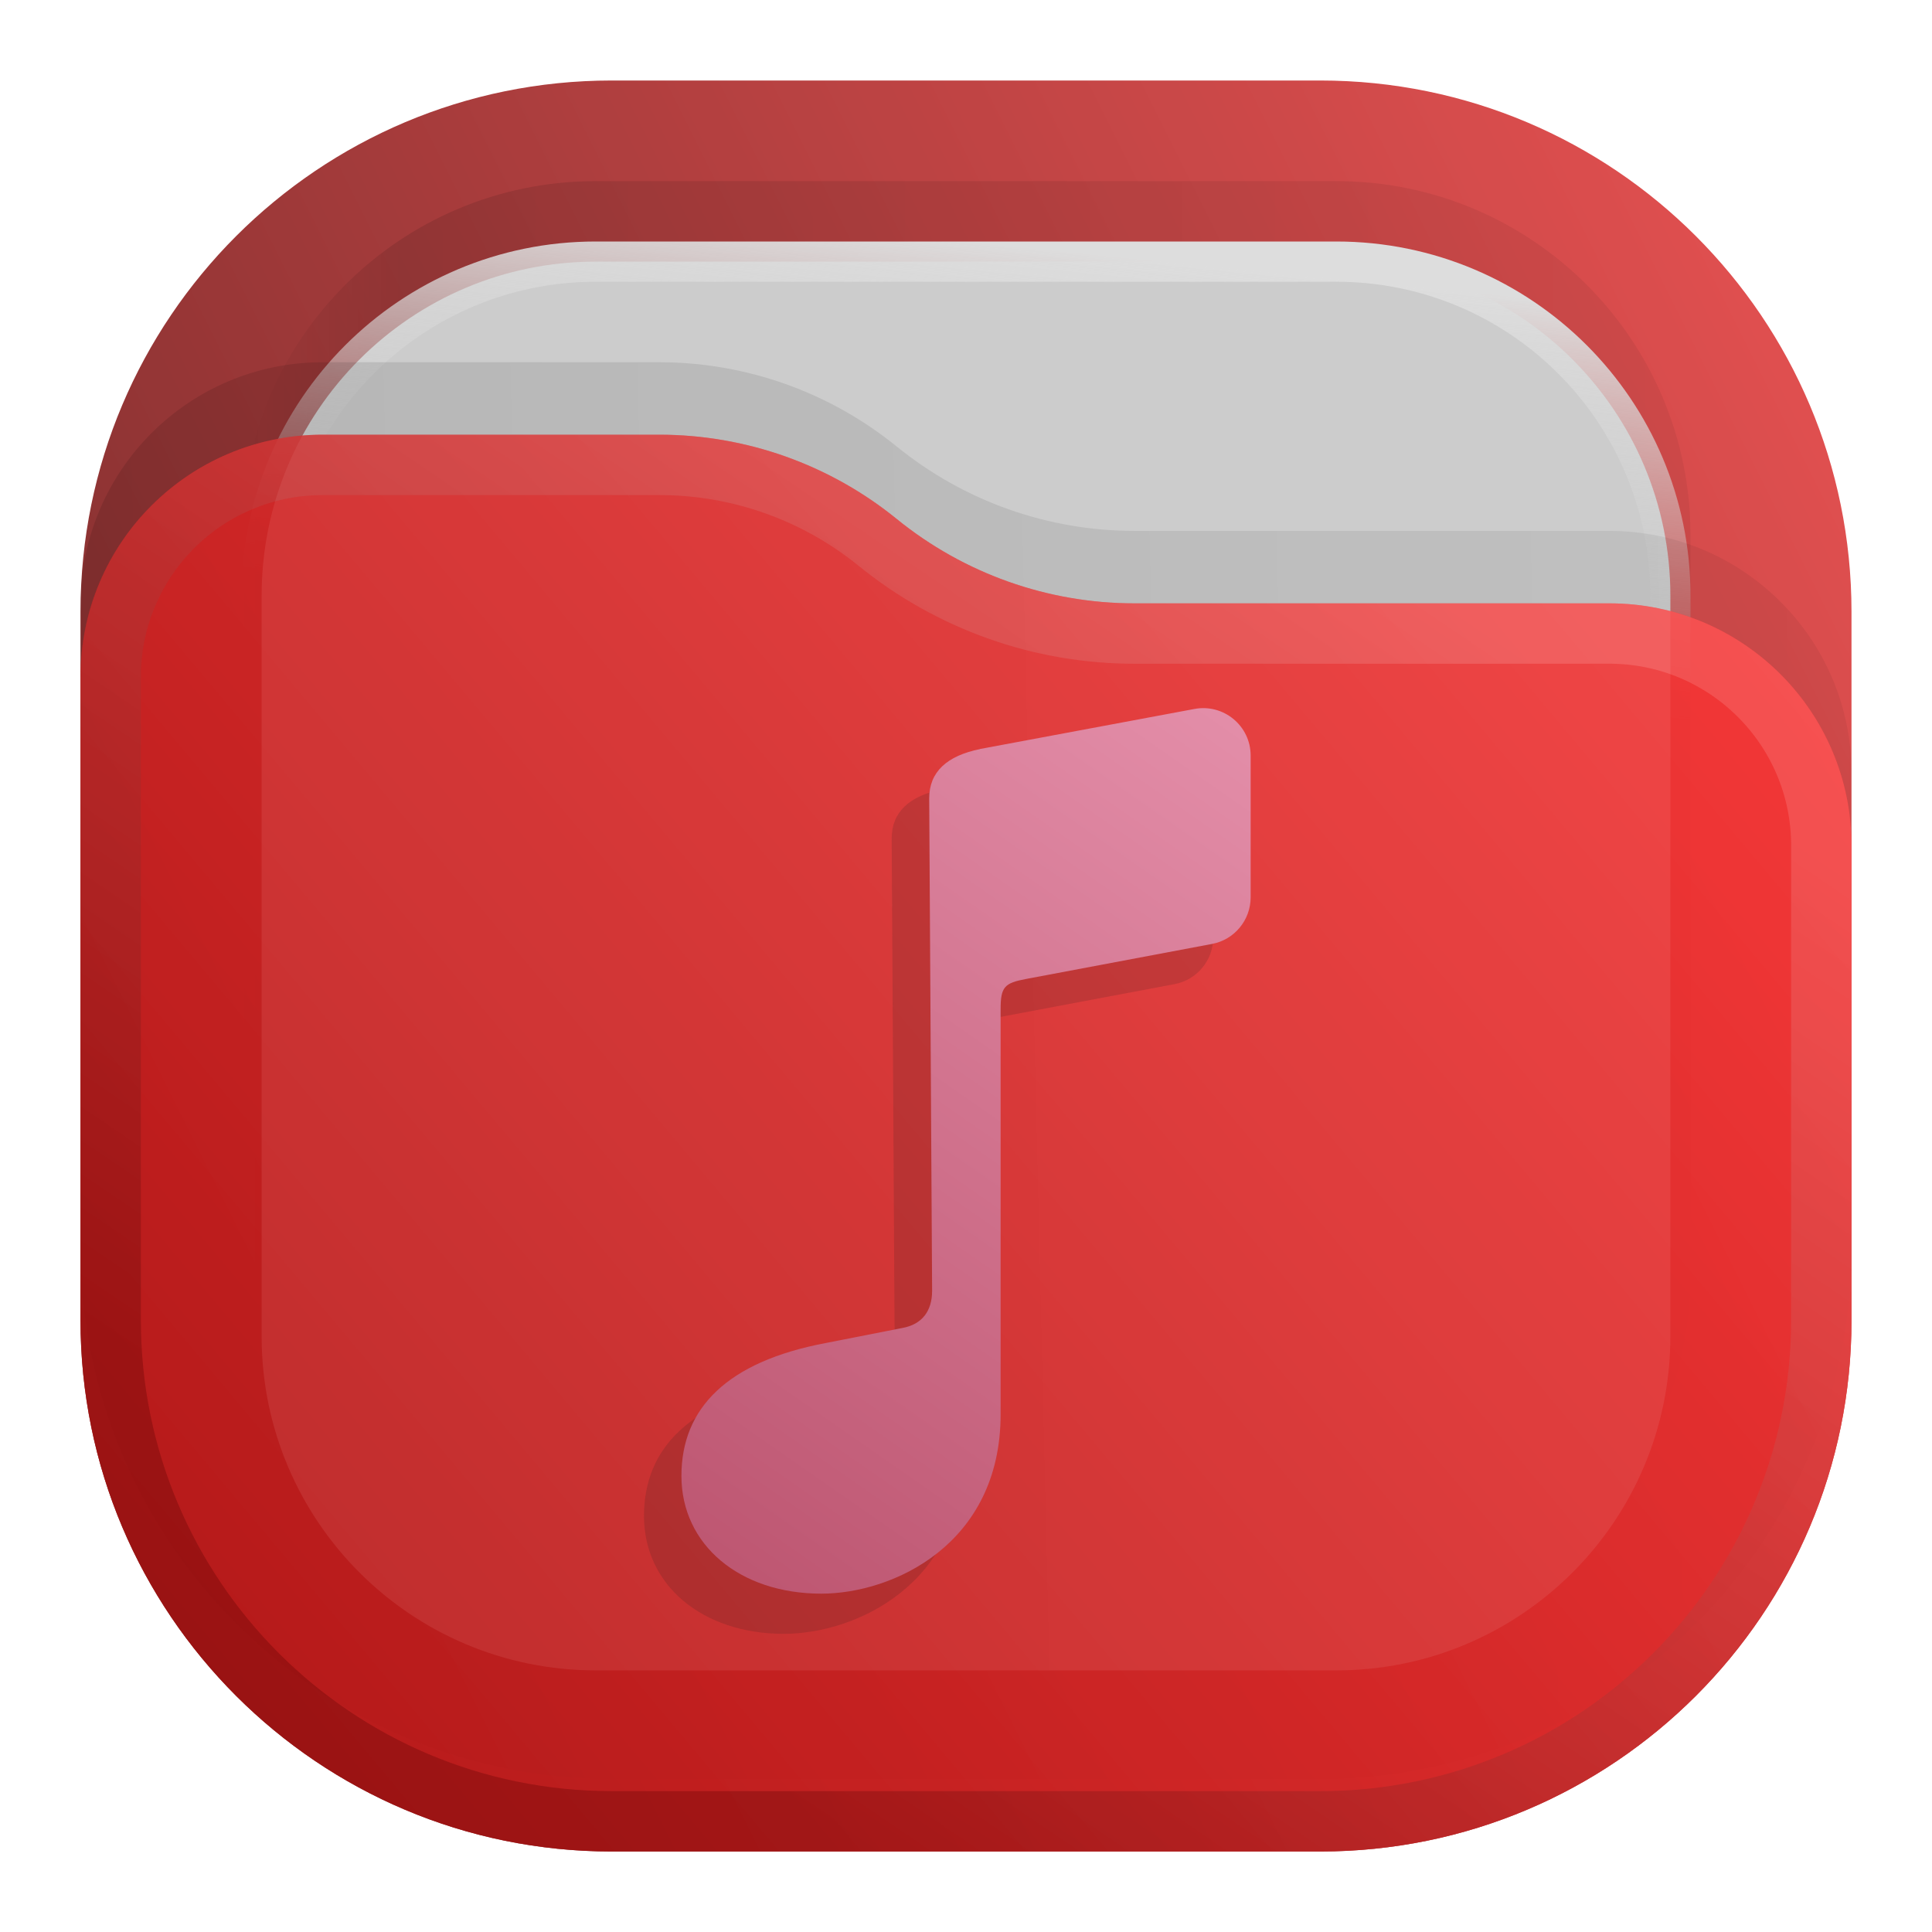
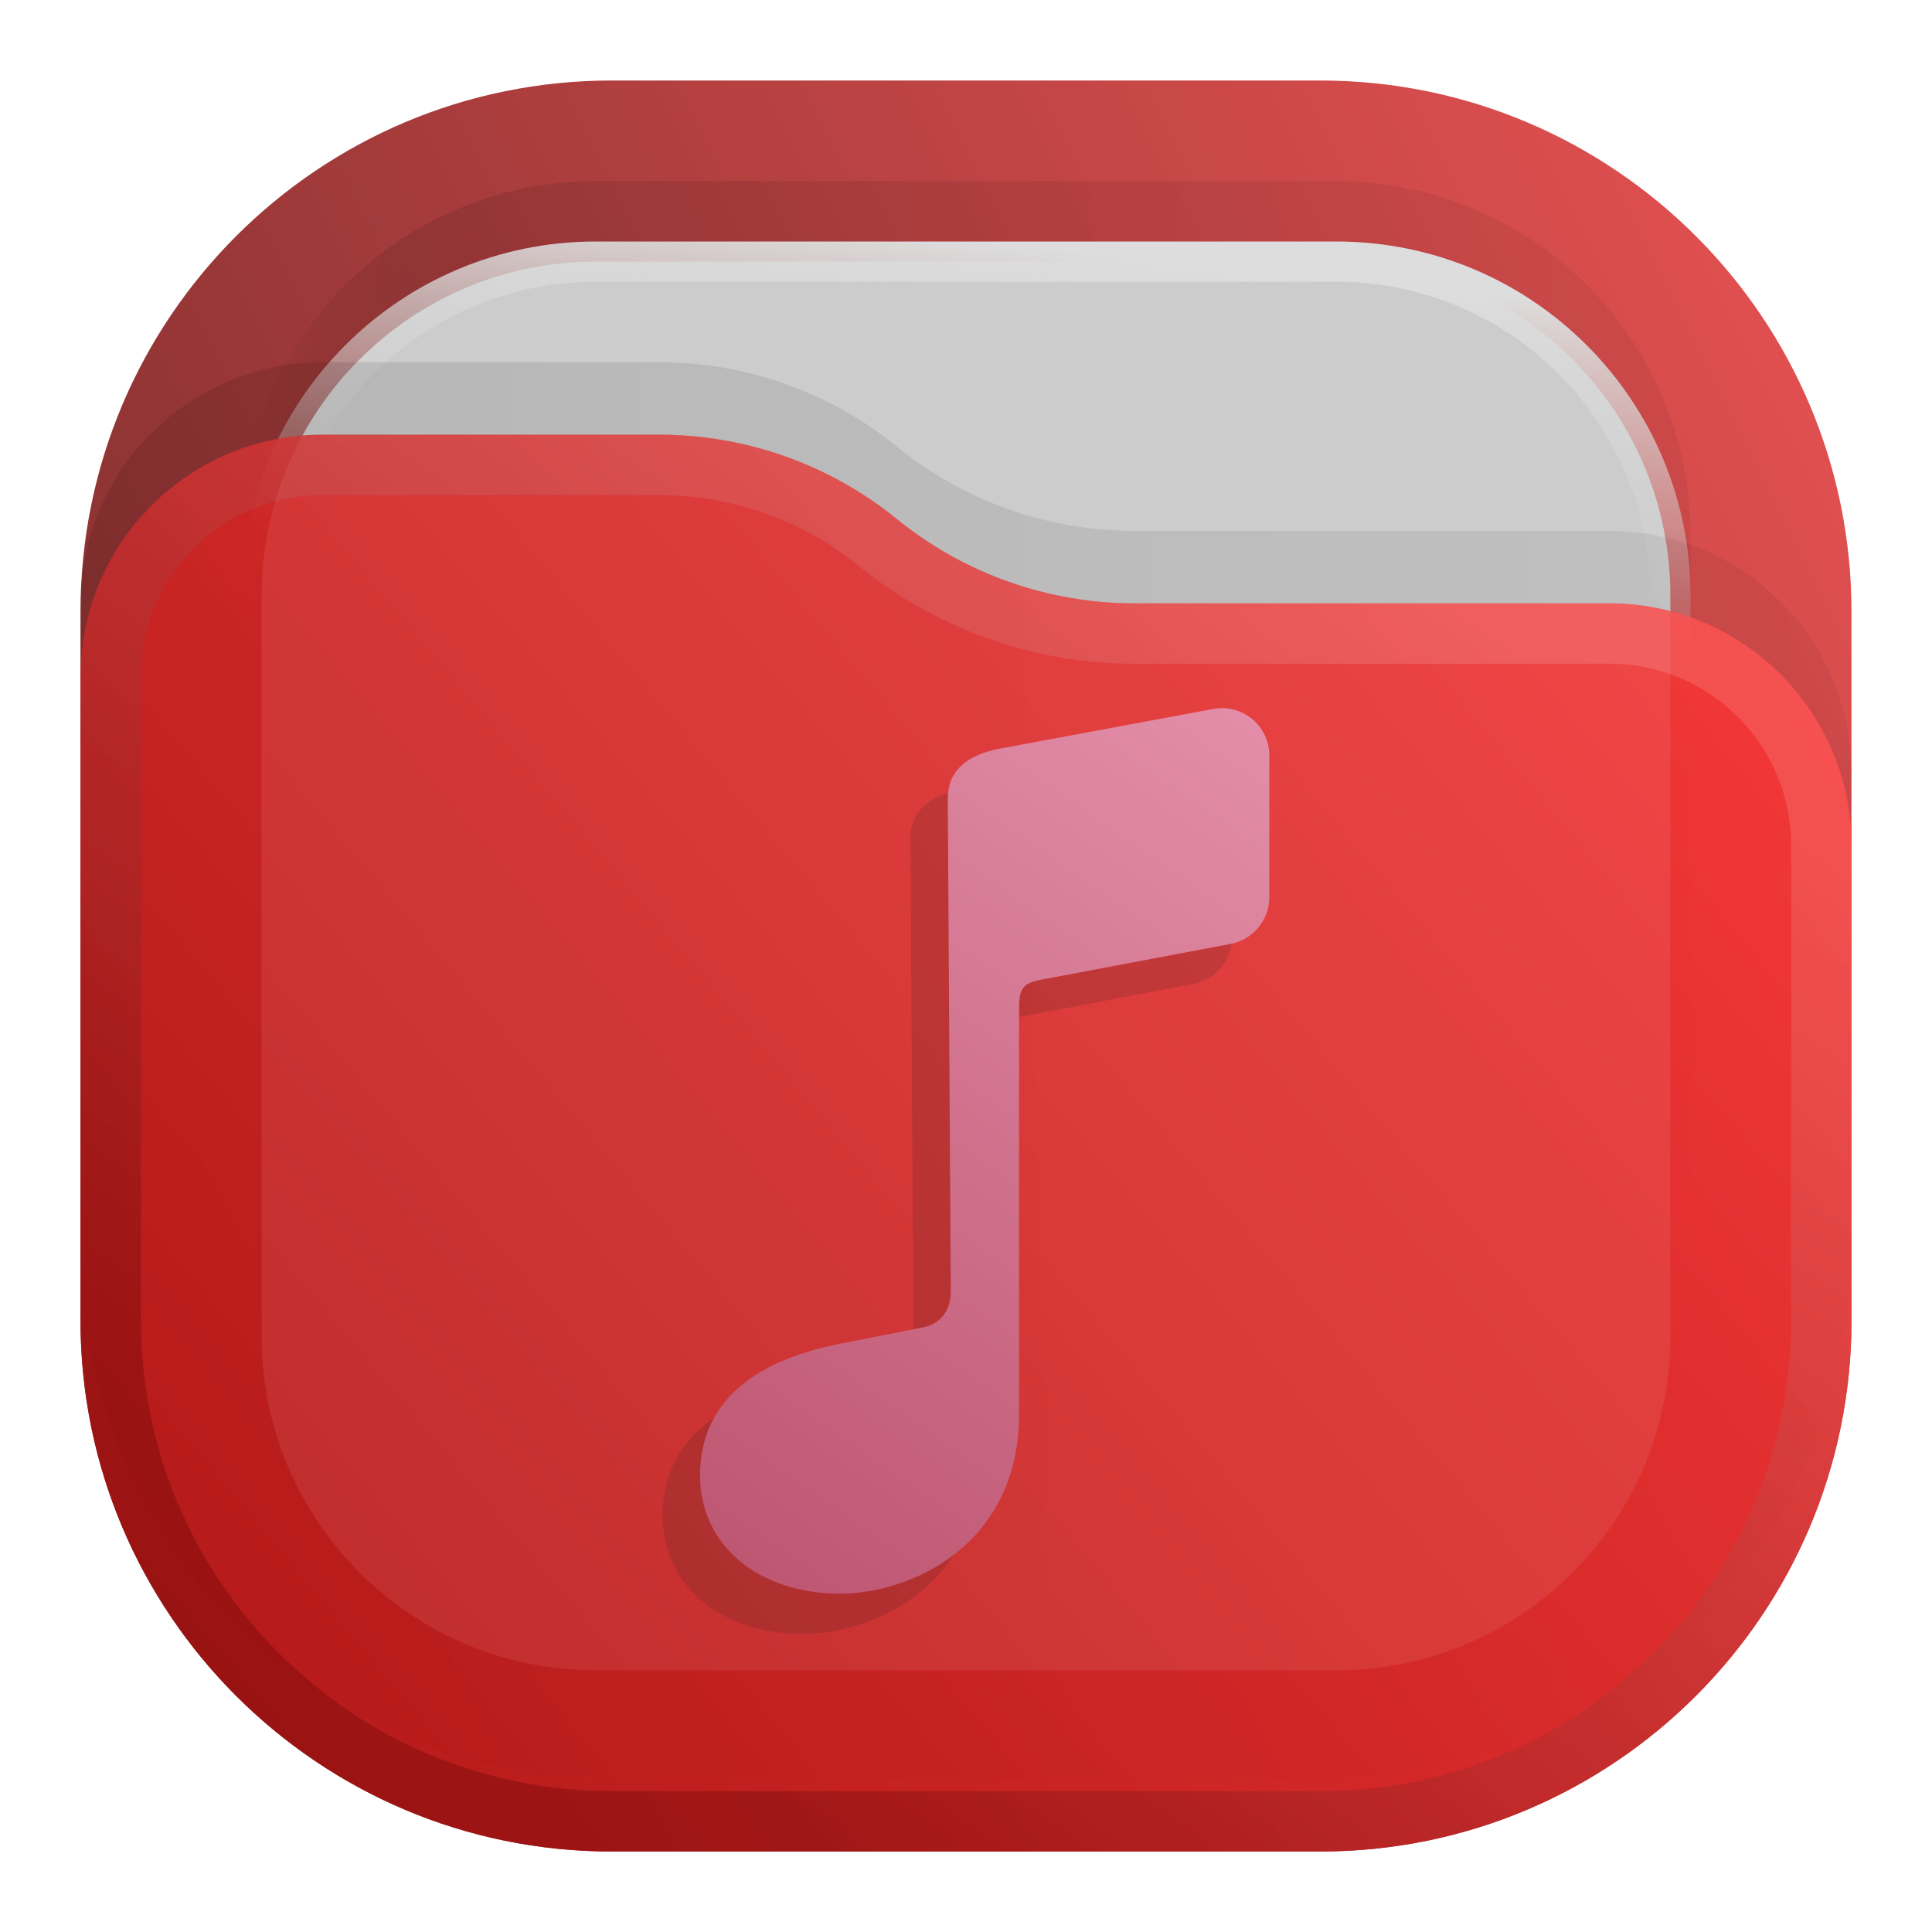
<svg xmlns="http://www.w3.org/2000/svg" width="24" height="24" viewBox="0 0 24 24" fill="none" version="1.1" id="svg17">
  <rect opacity="0.812" x="1" y="1" width="22" height="22" rx="6.6" fill="url(#paint0_linear_201_71)" id="rect1" />
  <rect opacity="0.125" x="3" y="2.25" width="18" height="18" rx="4.4" fill="url(#paint1_linear_201_71)" fill-opacity="0.875" id="rect2" />
  <rect x="3.25" y="3.25" width="17.5" height="17.5" rx="4.15" fill="#CCCCCC" stroke="url(#paint2_linear_201_71)" stroke-width="0.5" id="rect3" />
  <path opacity="0.125" d="M1 7.508C1 5.847 2.347 4.5 4.008 4.5H8.19C9.265 4.5 10.307 4.87 11.141 5.548V5.548C11.975 6.225 13.016 6.595 14.091 6.595H19.992C21.653 6.595 23 7.942 23 9.603V15.5C23 19.145 20.045 22.1 16.4 22.1H7.6C3.955 22.1 1 19.145 1 15.5V7.508Z" fill="url(#paint3_linear_201_71)" fill-opacity="0.875" id="path3" />
  <g opacity="0.875" id="g5">
    <path d="M1 8.408C1 6.747 2.347 5.4 4.008 5.4H8.19C9.265 5.4 10.307 5.77 11.141 6.448V6.448C11.975 7.125 13.016 7.495 14.091 7.495H19.992C21.653 7.495 23 8.842 23 10.503V16.4C23 20.045 20.045 23 16.4 23H7.6C3.955 23 1 20.045 1 16.4V8.408Z" fill="url(#paint4_linear_201_71)" id="path4" />
    <path d="M22.625 10.503V16.4C22.625 19.838 19.838 22.625 16.4 22.625H7.6C4.162 22.625 1.375 19.838 1.375 16.4V8.408C1.375 6.954 2.554 5.775 4.008 5.775H8.19C9.179 5.775 10.137 6.115 10.904 6.739C11.805 7.471 12.93 7.87 14.091 7.87H19.992C21.446 7.87 22.625 9.049 22.625 10.503Z" stroke="url(#paint5_linear_201_71)" stroke-opacity="0.375" stroke-width="0.75" stroke-linejoin="round" id="path5" />
  </g>
  <defs id="defs17">
    <linearGradient id="paint0_linear_201_71" x1="23" y1="1" x2="1" y2="12" gradientUnits="userSpaceOnUse">
      <stop stop-color="#E32A2A" id="stop5" />
      <stop offset="1" stop-color="#680000" id="stop6" />
    </linearGradient>
    <linearGradient id="paint1_linear_201_71" x1="21" y1="4" x2="3" y2="4" gradientUnits="userSpaceOnUse">
      <stop stop-opacity="0.5" id="stop7" />
      <stop offset="0.89" id="stop8" />
      <stop offset="1" stop-opacity="0" id="stop9" />
    </linearGradient>
    <linearGradient id="paint2_linear_201_71" x1="12" y1="3" x2="11.5" y2="8" gradientUnits="userSpaceOnUse">
      <stop stop-color="#DDDDDD" id="stop10" />
      <stop offset="1" stop-color="#CCCCCC" stop-opacity="0" id="stop11" />
    </linearGradient>
    <linearGradient id="paint3_linear_201_71" x1="23" y1="9" x2="1.012" y2="9.521" gradientUnits="userSpaceOnUse">
      <stop stop-opacity="0.5" id="stop12" />
      <stop offset="1" id="stop13" />
    </linearGradient>
    <linearGradient id="paint4_linear_201_71" x1="23" y1="5.4" x2="1.429" y2="23.512" gradientUnits="userSpaceOnUse">
      <stop stop-color="#FF3838" id="stop14" />
      <stop offset="1" stop-color="#B71414" id="stop15" />
    </linearGradient>
    <linearGradient id="paint5_linear_201_71" x1="15" y1="5.5" x2="5.5" y2="19.5" gradientUnits="userSpaceOnUse">
      <stop stop-color="#FF8383" id="stop16" />
      <stop offset="1" stop-color="#680000" id="stop17" />
    </linearGradient>
    <linearGradient id="paint6_linear_207_44" x1="18.439" y1="8.107" x2="9.388" y2="21.115" gradientUnits="userSpaceOnUse" gradientTransform="matrix(0.933037,0,0,0.933037,0.8403825,0.5691882)">
      <stop stop-color="#E996B1" id="stop20" />
      <stop offset="1" stop-color="#BC546F" id="stop21" />
    </linearGradient>
+     <clipPath clipPathUnits="userSpaceOnUse" id="clipPath28-9">
+       <path d="M 0,0 H 19 V 19 H 0 Z" id="path28-3" />
+     </clipPath>
+     <linearGradient x1="18.439" y1="8.107" x2="9.388" y2="21.115" gradientUnits="userSpaceOnUse" gradientTransform="matrix(0.9330373,0,0,0.9330373,34.84038,0.8651186)" spreadMethod="pad" id="linearGradient30">
+       <stop style="stop-opacity:1;stop-color:#e996b1" offset="0" id="stop29" />
+       <stop style="stop-opacity:1;stop-color:#bc546f" offset="1" id="stop30" />
+     </linearGradient>
  </defs>
-   <g id="g21" transform="translate(0,0.295931)">
-     <path fill-rule="evenodd" clip-rule="evenodd" d="m 11.707,9.509 2.667,-0.498 C 14.736,8.942 15.071,9.221 15.071,9.589 v 1.761 c 0,0.283 -0.202,0.527 -0.48,0.579 l -2.309,0.435 c -0.269,0.05 -0.317,0.099 -0.317,0.374 v 5.034 c 0,1.618 -1.341,2.228 -2.228,2.228 C 8.725,20 8,19.395 8,18.537 8,17.695 8.569,17.117 9.79,16.886 l 0.952,-0.187 c 0.245,-0.044 0.371,-0.209 0.371,-0.462 l -0.036,-6.118 c 0,-0.33 0.222,-0.528 0.629,-0.611 z" fill="url(#paint6_linear_207_44)" id="path21" style="opacity:0.15;fill:#1a1a1a;stroke-width:0.933" />
-     <path fill-rule="evenodd" clip-rule="evenodd" d="m 12.171,9.009 2.667,-0.498 c 0.363,-0.068 0.698,0.21 0.698,0.579 v 1.761 c 0,0.283 -0.202,0.527 -0.48,0.579 l -2.309,0.435 c -0.269,0.05 -0.317,0.099 -0.317,0.374 v 5.034 c 0,1.618 -1.341,2.228 -2.228,2.228 -1.012,0 -1.737,-0.605 -1.737,-1.463 0,-0.842 0.569,-1.419 1.791,-1.65 l 0.952,-0.187 c 0.245,-0.044 0.371,-0.209 0.371,-0.462 l -0.036,-6.118 c 0,-0.33 0.222,-0.528 0.629,-0.611 z" fill="url(#paint6_linear_207_44)" id="path7" style="fill:url(#paint6_linear_207_44);stroke-width:0.933" />
+   <g id="g2" transform="translate(-33.768)">
+     <g opacity="0.15" id="g29" transform="translate(34)">
+       <path d="m 8.781,7.352 2,-0.372 c 0.27,-0.05 0.524,0.157 0.524,0.434 v 1.32 c 0,0.211 -0.153,0.395 -0.364,0.434 L 9.211,9.496 C 9.008,9.531 8.973,9.57 8.973,9.777 v 3.774 c 0,1.215 -1.004,1.672 -1.672,1.672 C 6.543,15.223 6,14.77 6,14.125 6,13.492 6.426,13.059 7.344,12.887 L 8.059,12.746 C 8.242,12.715 8.336,12.59 8.336,12.398 L 8.309,7.812 c 0,-0.25 0.168,-0.398 0.472,-0.46 z" style="fill:#1a1a1a;fill-opacity:1;fill-rule:evenodd;stroke:none" transform="scale(1.333333)" clip-path="url(#clipPath28-9)" id="path29" />
+     </g>
+     <path id="path30" d="m 46.172,9.303 2.667,-0.496 c 0.364,-0.067 0.697,0.209 0.697,0.579 v 1.76 c 0,0.281 -0.203,0.527 -0.479,0.579 l -2.312,0.437 C 46.479,12.208 46.427,12.26 46.427,12.536 v 5.032 c 0,1.62 -1.339,2.229 -2.224,2.229 -1.015,0 -1.739,-0.604 -1.739,-1.464 0,-0.844 0.567,-1.421 1.791,-1.651 l 0.953,-0.188 c 0.245,-0.041 0.371,-0.208 0.371,-0.464 l -0.037,-6.113 c 0,-0.333 0.224,-0.532 0.631,-0.615 z" style="fill:url(#linearGradient30);fill-rule:evenodd;stroke:none;stroke-width:1.333" />
  </g>
</svg>
